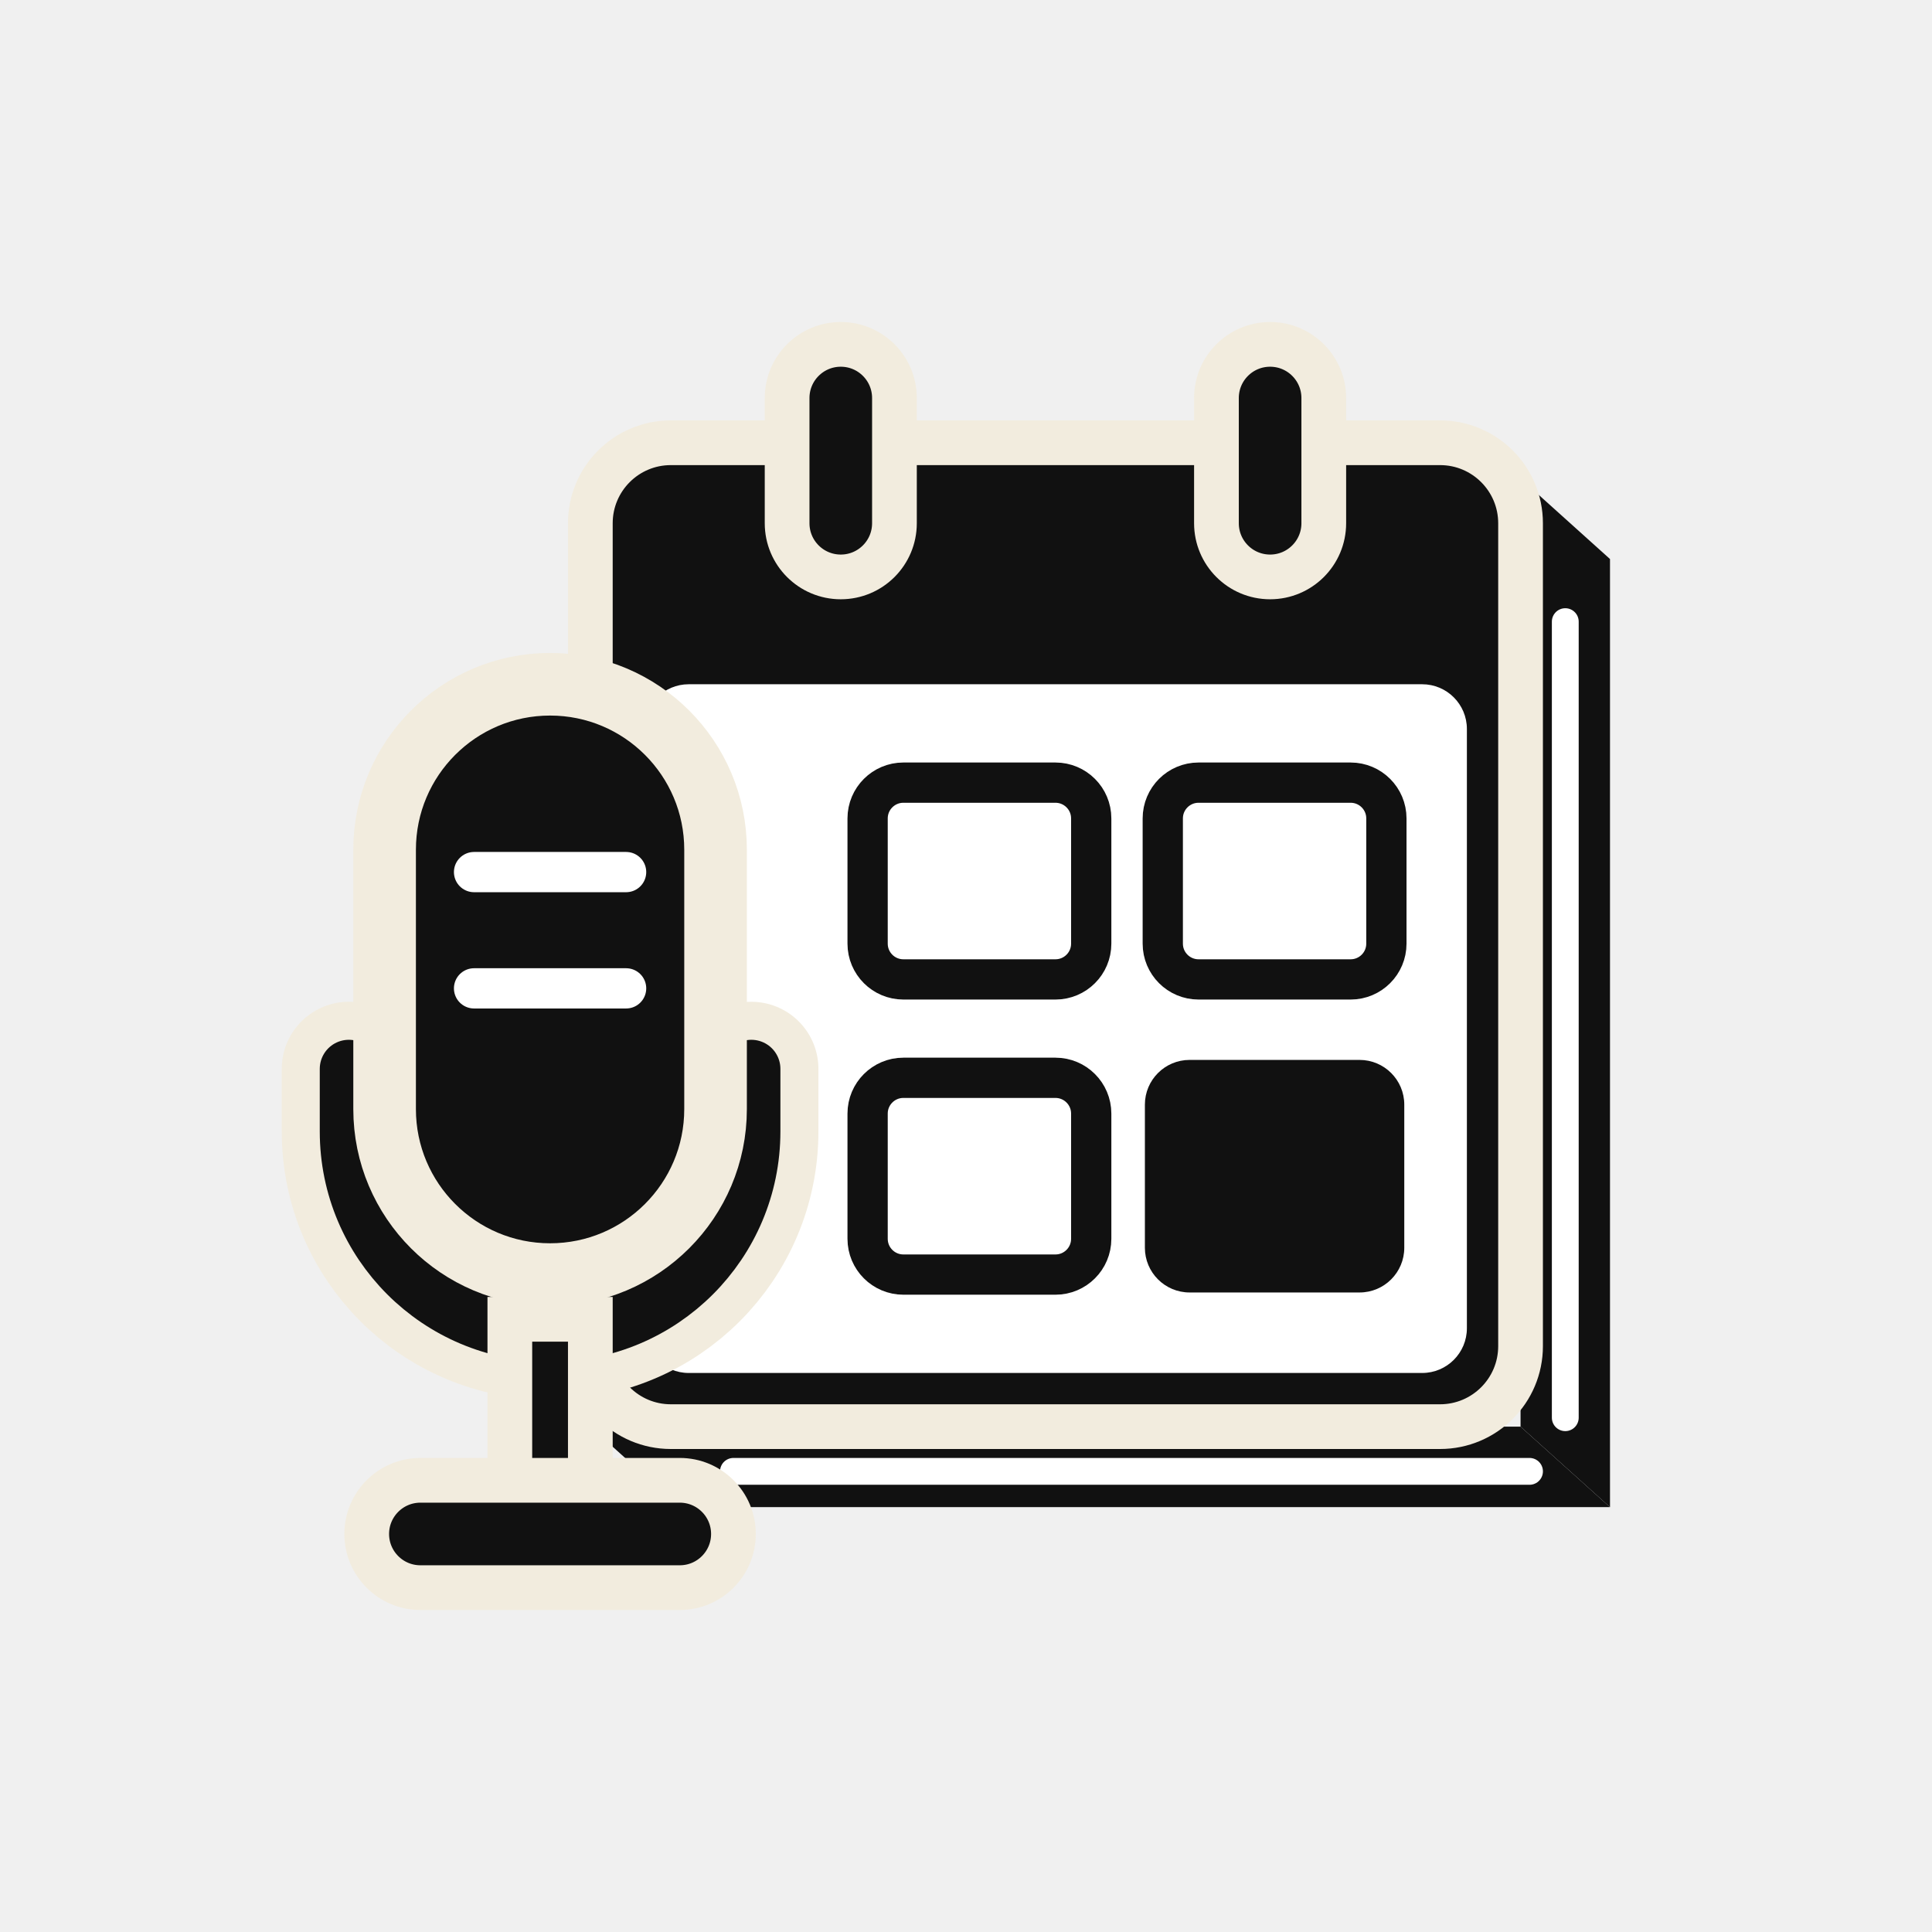
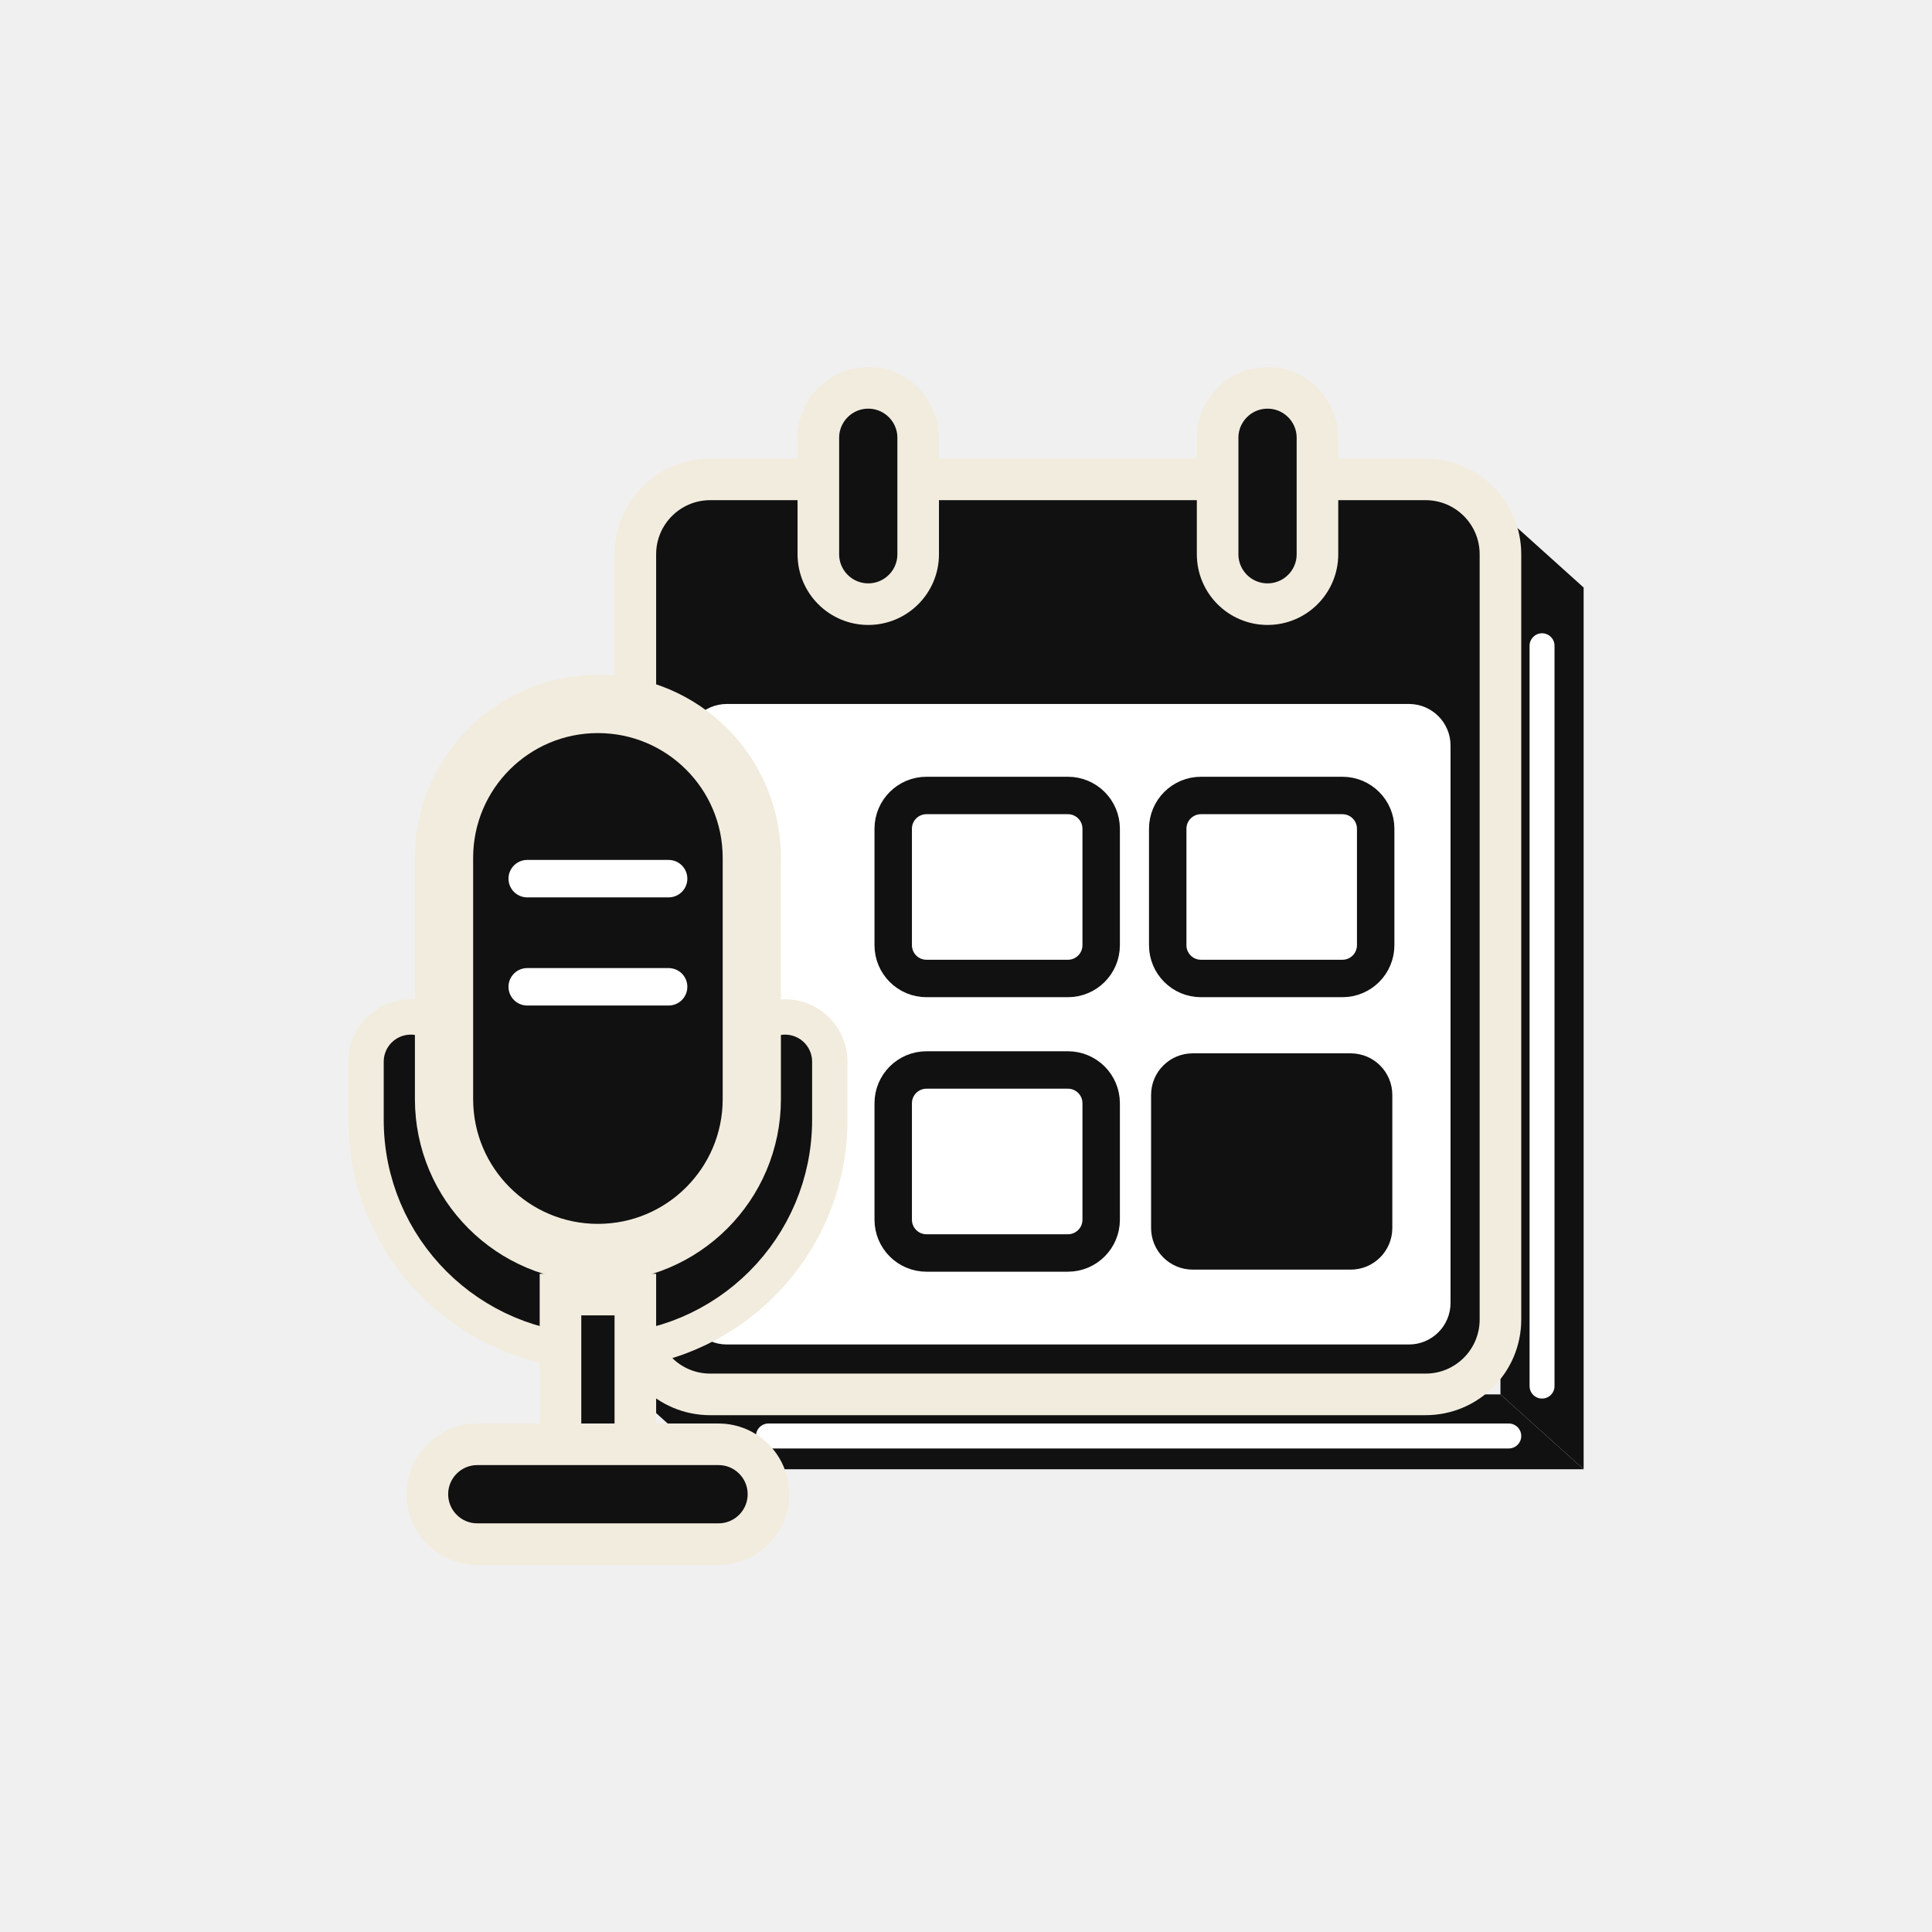
<svg xmlns="http://www.w3.org/2000/svg" viewBox="0 0 432 432" width="432" height="432">
-   <g transform="translate(4 3)">
+   <g transform="translate(216 216) scale(0.93) translate(-207.5 -213)">
    <path d="M336 104 L356 122 L356 334 L336 316 Z" fill="#111111" />
    <path d="M128 316 L336 316 L356 334 L148 334 Z" fill="#111111" />
    <g stroke="#FFFFFF" stroke-width="6" stroke-linecap="round" fill="none">
      <line x1="160" y1="326" x2="338" y2="326" />
      <line x1="346" y1="136" x2="346" y2="314" />
    </g>
    <rect x="128" y="96" width="208" height="220" rx="18" fill="#111111" stroke="#F2ECDE" stroke-width="10" />
    <rect x="140" y="150" width="184" height="154" rx="10" fill="#FFFFFF" />
    <g fill="none" stroke="#111111" stroke-width="9">
      <rect x="190" y="172" width="50" height="44" rx="8" />
      <rect x="256" y="172" width="50" height="44" rx="8" />
      <rect x="190" y="238" width="50" height="44" rx="8" />
    </g>
    <rect x="252" y="234" width="58" height="52" rx="10" fill="#111111" />
    <rect x="172" y="74" width="24" height="52" rx="12" fill="#111111" stroke="#F2ECDE" stroke-width="10" />
    <rect x="268" y="74" width="24" height="52" rx="12" fill="#111111" stroke="#F2ECDE" stroke-width="10" />
    <path d="M74 236 v14 a45 45 0 0 0 90 0 v-14" fill="none" stroke="#F2ECDE" stroke-width="30" stroke-linecap="round" />
    <path d="M74 236 v14 a45 45 0 0 0 90 0 v-14" fill="none" stroke="#111111" stroke-width="13" stroke-linecap="round" />
    <rect x="110" y="292" width="18" height="40" fill="#111111" stroke="#F2ECDE" stroke-width="10" />
    <rect x="78" y="328" width="82" height="24" rx="12" fill="#111111" stroke="#F2ECDE" stroke-width="10" />
    <rect x="82" y="150" width="74" height="132" rx="37" fill="#111111" stroke="#F2ECDE" stroke-width="14" />
    <g stroke="#FFFFFF" stroke-width="9" stroke-linecap="round">
      <line x1="102" y1="192" x2="136" y2="192" />
      <line x1="102" y1="218" x2="136" y2="218" />
    </g>
  </g>
</svg>
